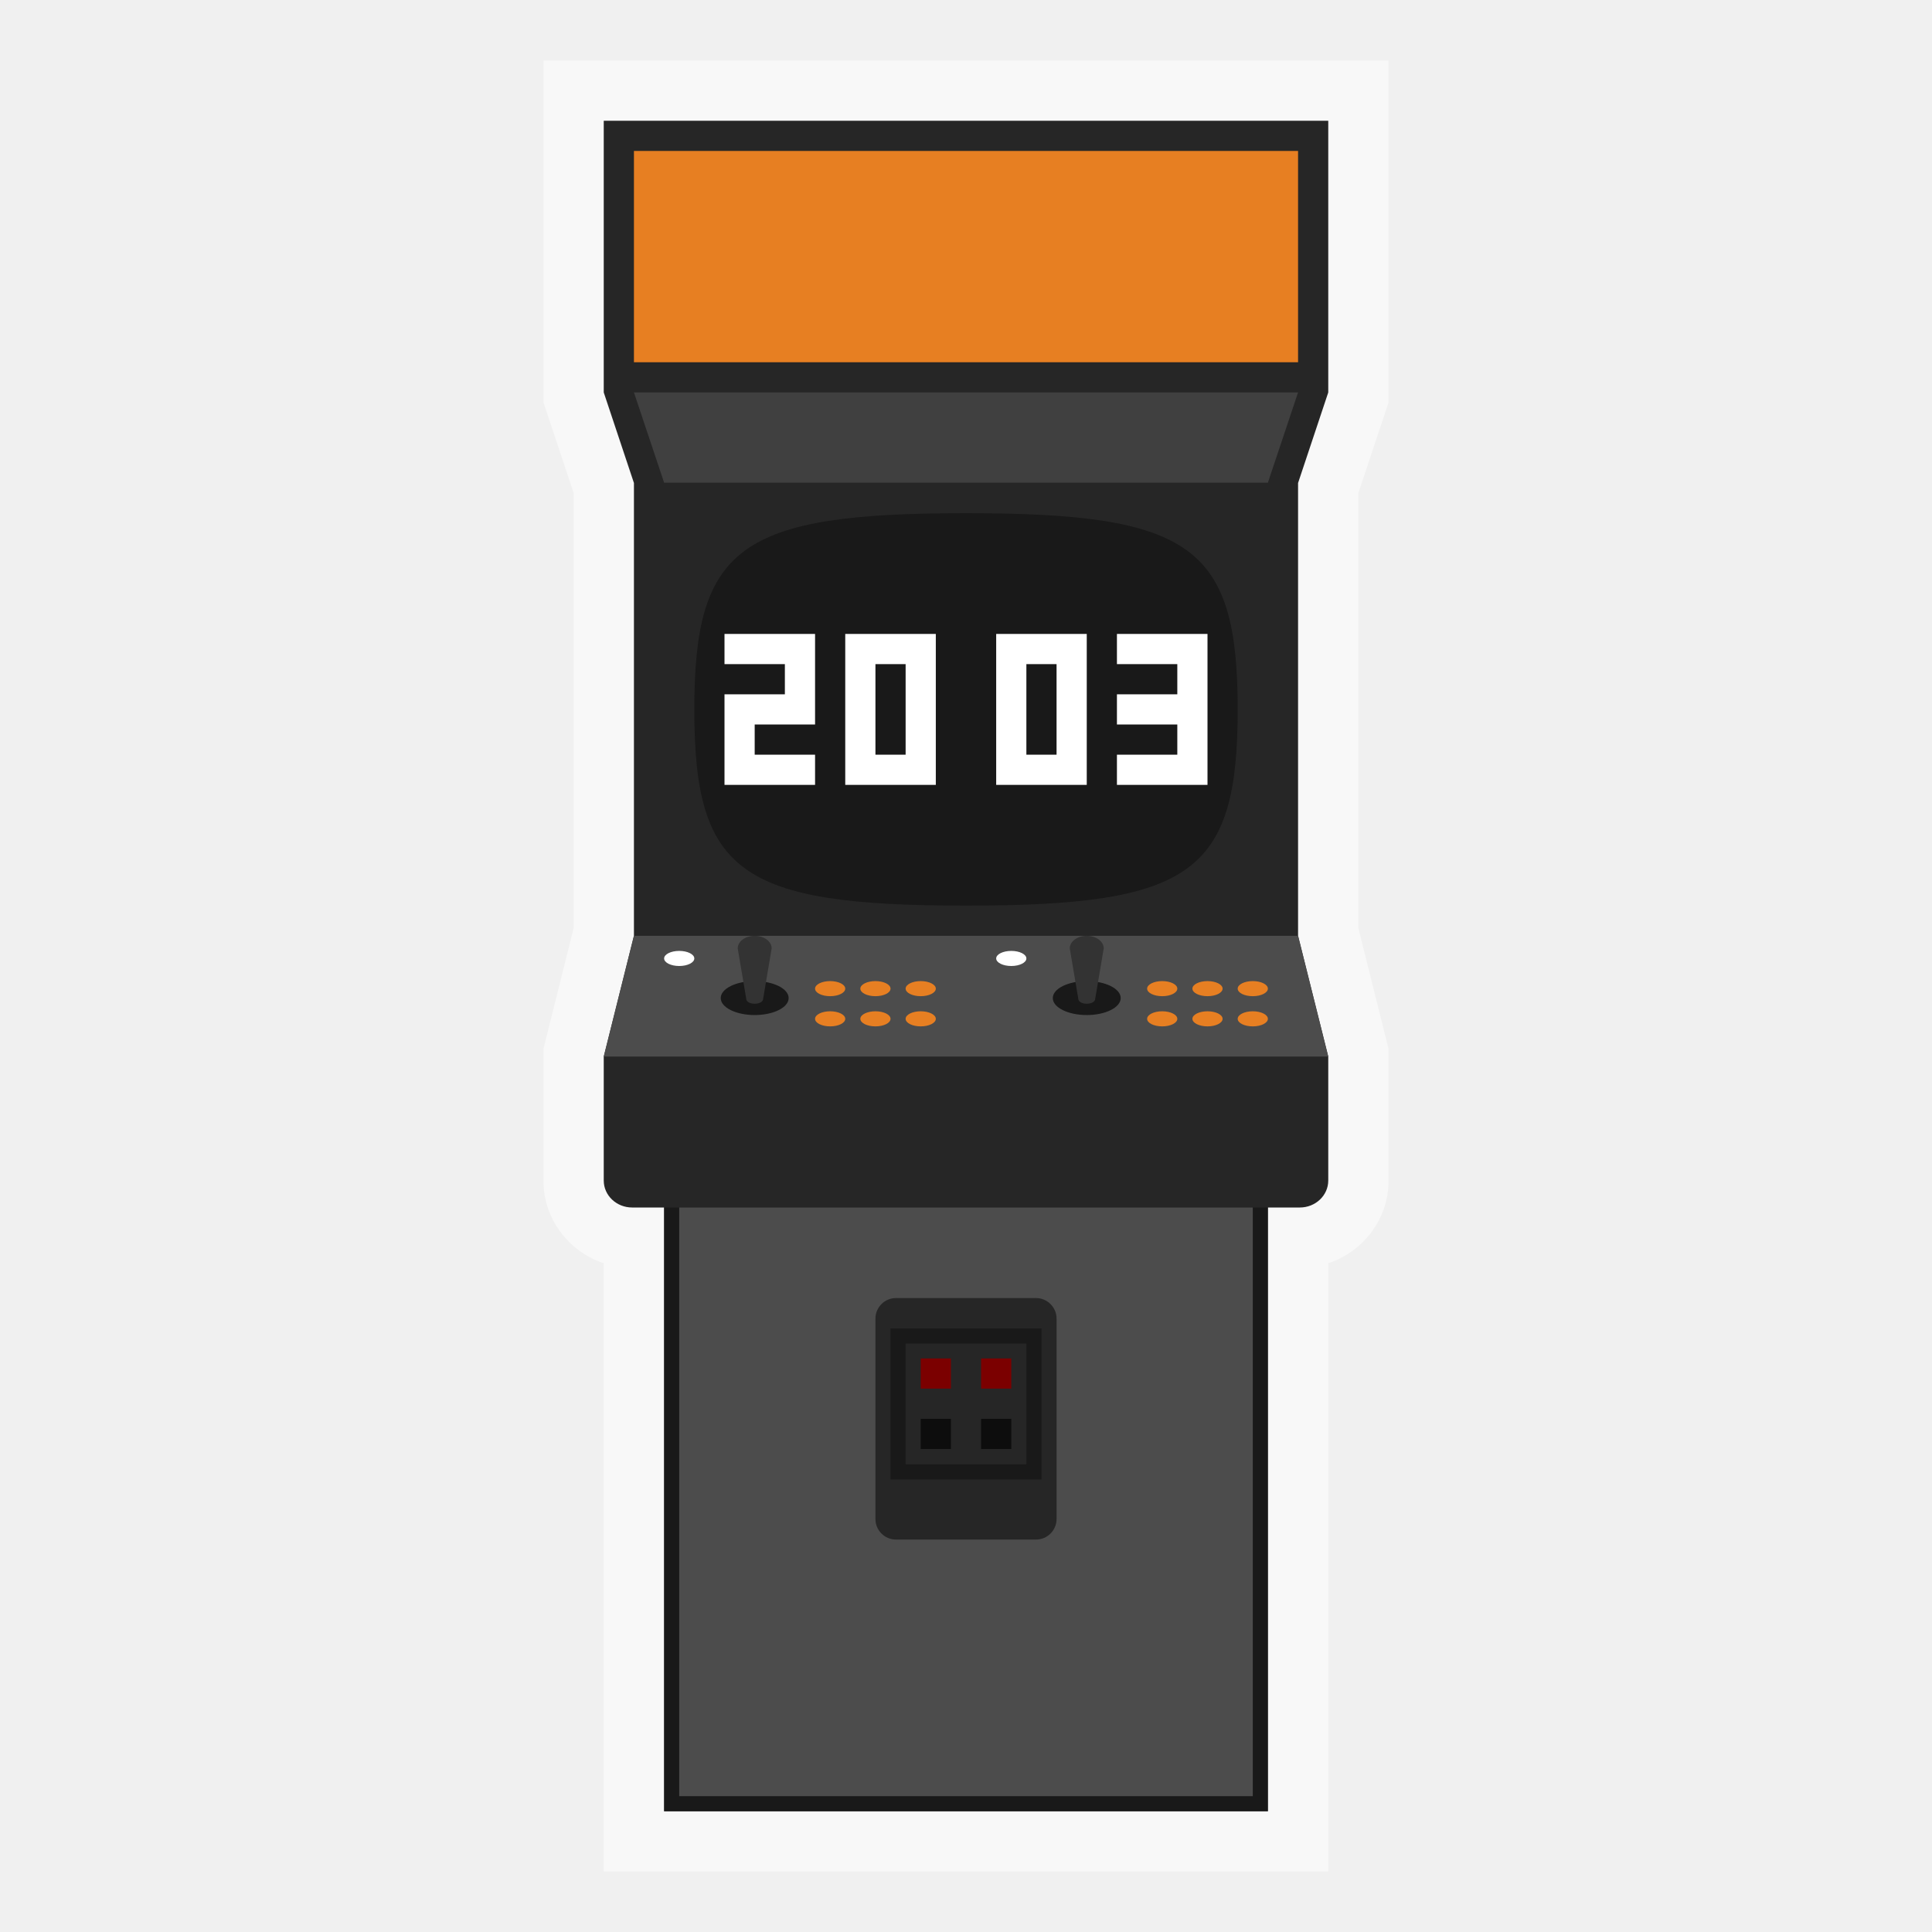
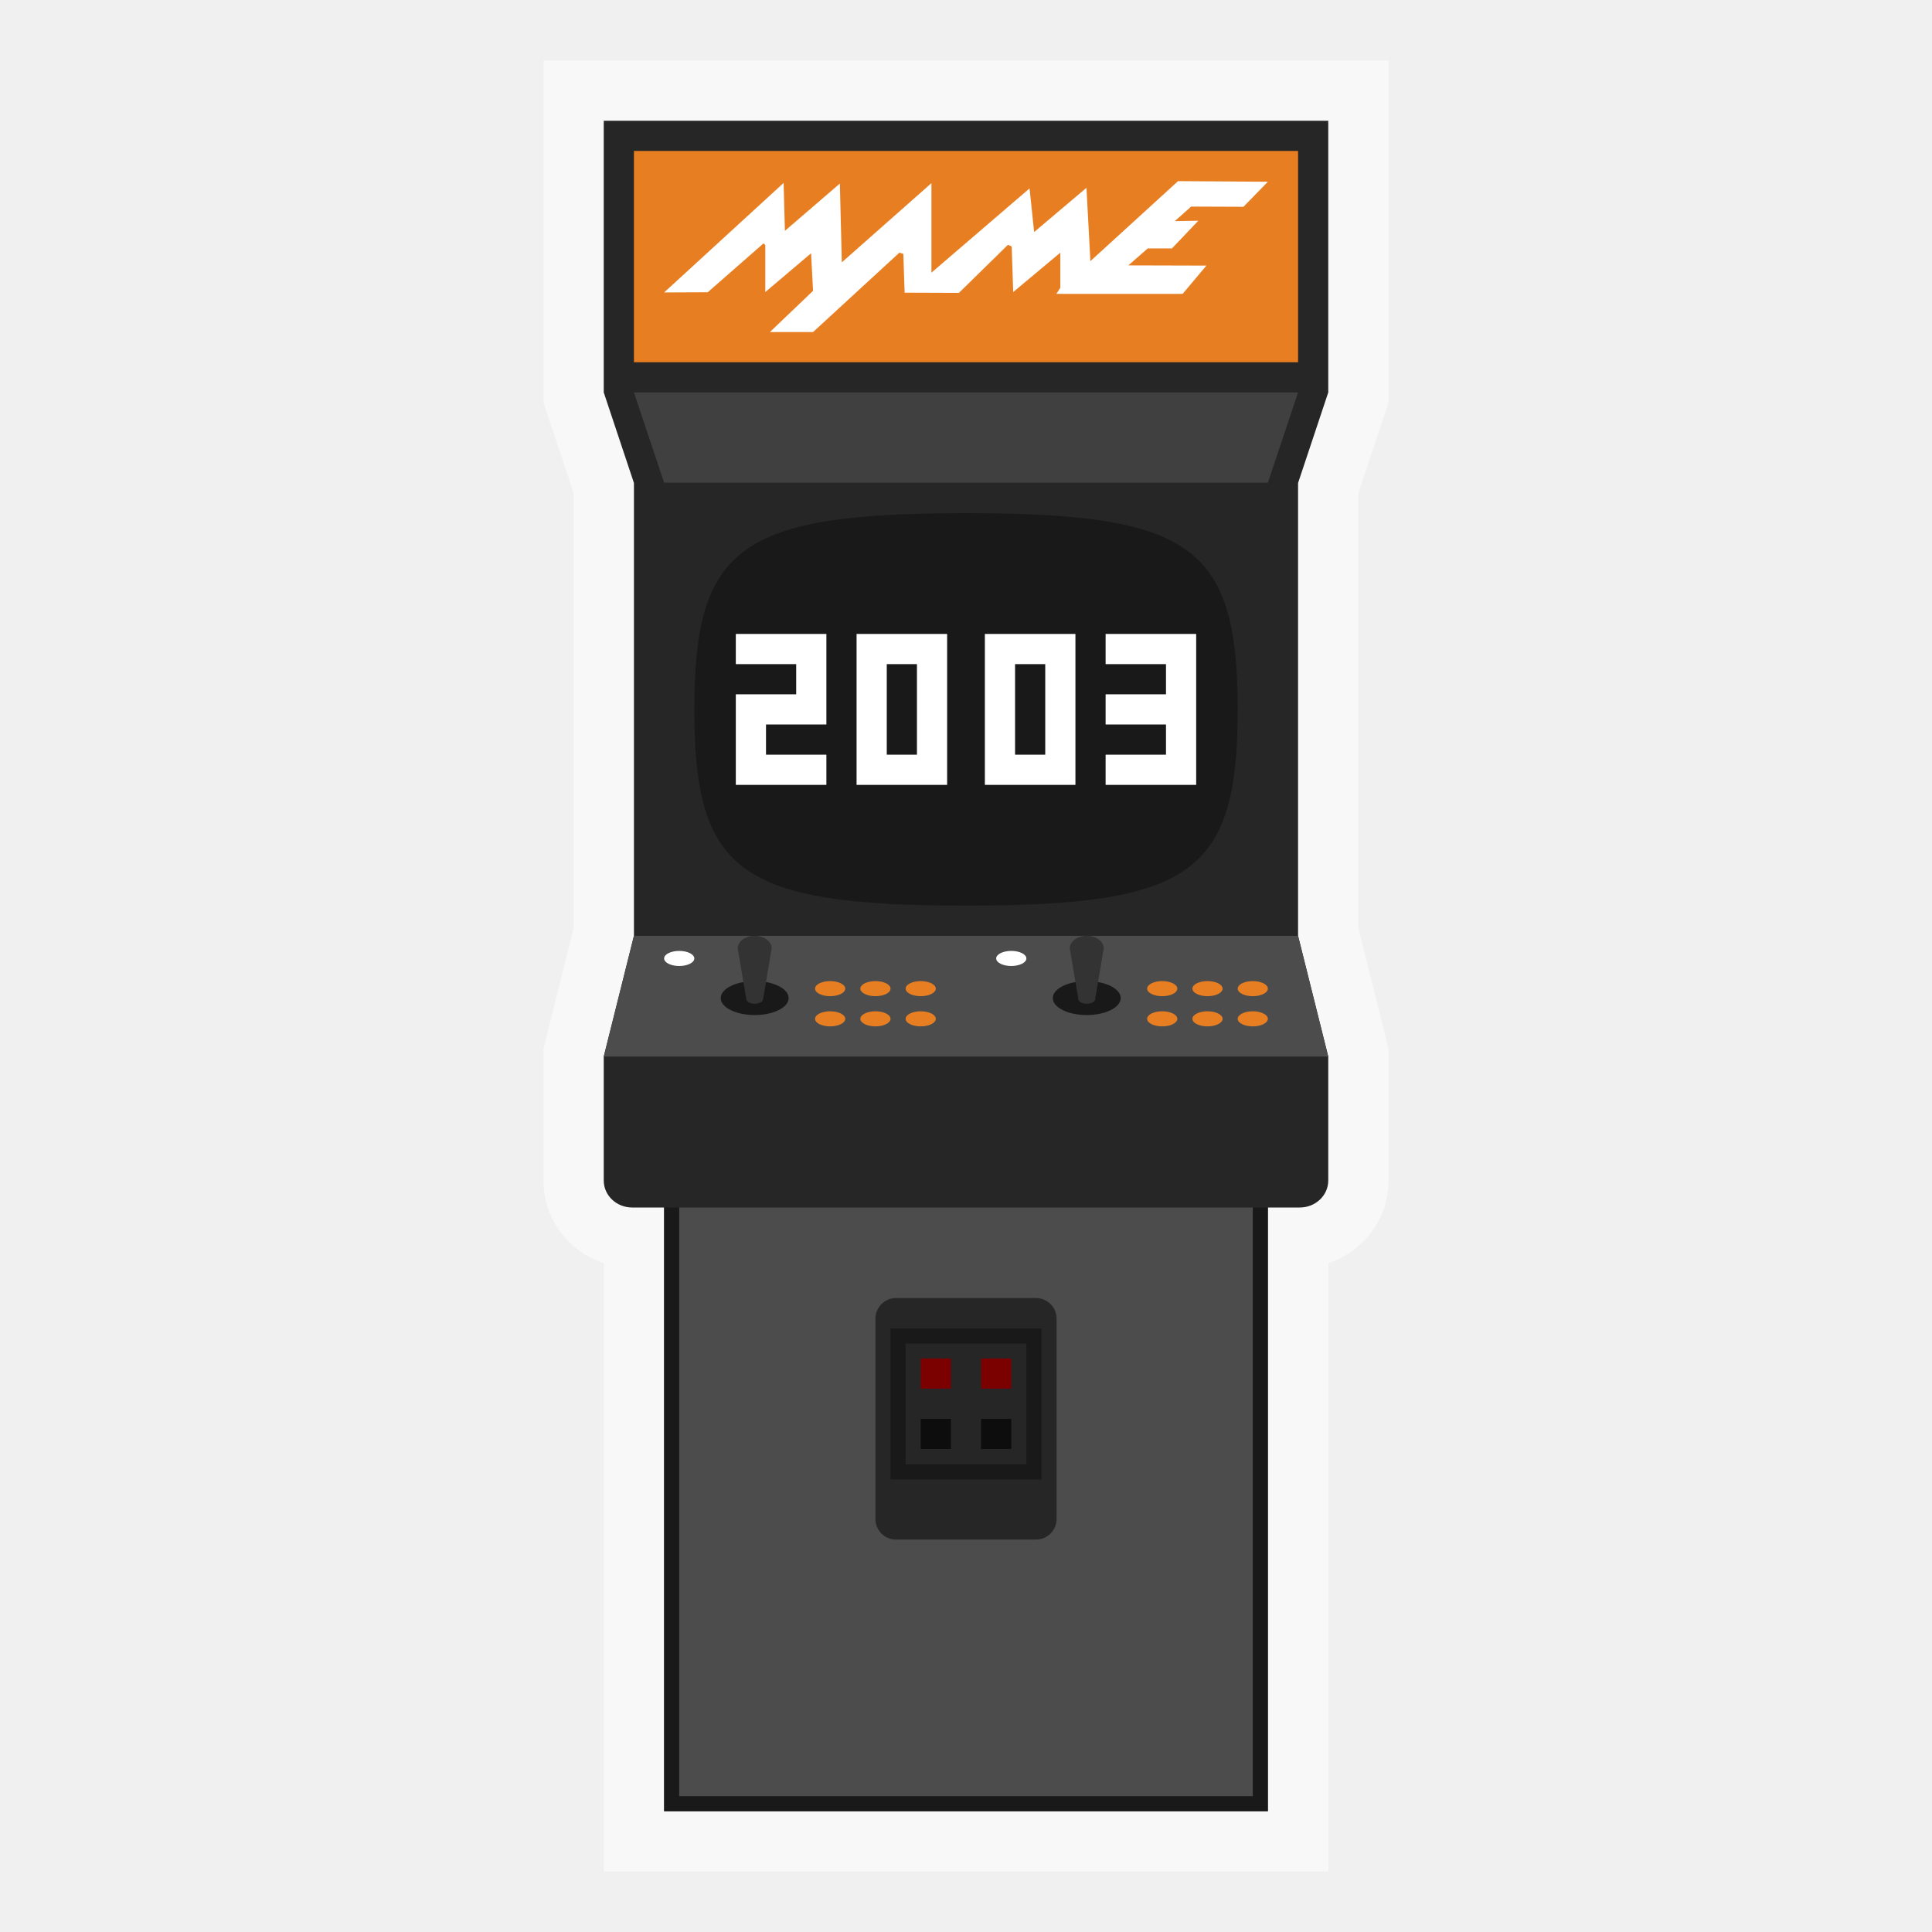
<svg xmlns="http://www.w3.org/2000/svg" viewBox="0 0 341.333 341.333" height="341.333" width="341.333" xml:space="preserve" id="svg2" version="1.1">
  <defs id="defs6">
    <clipPath id="clipPath18" clipPathUnits="userSpaceOnUse">
      <path id="path16" d="M 0,256 H 256 V 0 H 0 Z" />
    </clipPath>
    <clipPath id="clipPath26" clipPathUnits="userSpaceOnUse">
      <path id="path24" d="M 72,248 H 184 V 8 H 72 Z" />
    </clipPath>
    <clipPath id="clipPath46" clipPathUnits="userSpaceOnUse">
      <path id="path44" d="M 0,256 H 256 V 0 H 0 Z" />
    </clipPath>
  </defs>
-   <g transform="matrix(1.333333,0,0,-1.333333,0,341.3333)" id="g10">
-     <g id="g12">
-       <g clip-path="url(#clipPath18)" id="g14">
-         <g id="g20">
-           <g id="g22" />
-           <g id="g34">
-             <g style="opacity:0.5" id="g32" clip-path="url(#clipPath26)">
-               <g id="g30" transform="translate(176,248)">
-                 <path id="path28" style="fill:#ffffff;fill-opacity:1;fill-rule:nonzero;stroke:none" d="m 0,0 h -96 -8 v -8 -36 -1.298 l 0.411,-1.232 3.589,-10.768 v -57.717 l -3.761,-15.045 -0.239,-0.955 V -132 -148.43 c 0,-5.085 3.354,-9.415 8,-10.963 V -232 v -8 h 8 80 8 v 8 72.607 c 4.646,1.548 8,5.878 8,10.963 v 16.43 0.985 L 7.761,-130.06 4,-115.015 v 57.717 L 7.589,-46.53 8,-45.298 V -44 -8 0 Z" />
-               </g>
-             </g>
+   <g clip-path="url(#clipPath18)" id="g14" transform="matrix(1.333333,0,0,-1.333333,0,341.3333)">
+     <g id="g20">
+       <g id="g22" />
+       <g id="g34">
+         <g style="opacity:0.5" id="g32" clip-path="url(#clipPath26)">
+           <g id="g30" transform="translate(176,248)">
+             <path id="path28" style="fill:#ffffff;fill-opacity:1;fill-rule:nonzero;stroke:none" d="m 0,0 h -96 -8 v -8 -36 -1.298 l 0.411,-1.232 3.589,-10.768 v -57.717 l -3.761,-15.045 -0.239,-0.955 V -132 -148.43 c 0,-5.085 3.354,-9.415 8,-10.963 V -232 v -8 h 8 80 8 v 8 72.607 c 4.646,1.548 8,5.878 8,10.963 v 16.43 0.985 L 7.761,-130.06 4,-115.015 v 57.717 L 7.589,-46.53 8,-45.298 V -44 -8 0 Z" />
          </g>
        </g>
      </g>
    </g>
-     <path id="path36" style="fill:#4c4c4c;fill-opacity:1;fill-rule:nonzero;stroke:none" d="M 168,16 H 88 v 84 h 80 z" />
-     <path id="path38" style="fill:#191919;fill-opacity:1;fill-rule:nonzero;stroke:none" d="M 168,100 H 88 V 16 h 80 z M 166,18 H 90 v 80 h 76 z" />
-     <g id="g40">
-       <g clip-path="url(#clipPath46)" id="g42">
-         <g transform="translate(176,204)" id="g48">
-           <path id="path50" style="fill:#262626;fill-opacity:1;fill-rule:nonzero;stroke:none" d="M 0,0 V 36 H -96 V 0 l 4,-12 v -60 l -4,-16 v -16.43 c 0,-1.972 1.686,-3.57 3.765,-3.57 h 88.47 c 2.079,0 3.765,1.598 3.765,3.57 V -88 l -4,16 v 60 z" />
-         </g>
-         <g transform="translate(84,204)" id="g52">
-           <path id="path54" style="fill:#404040;fill-opacity:1;fill-rule:nonzero;stroke:none" d="M 0,0 4,-11.958 H 84 L 88,0 Z" />
-         </g>
-         <path id="path56" style="fill:#e77f22;fill-opacity:1;fill-rule:nonzero;stroke:none" d="M 172,208 H 84 v 28 h 88 z" />
-         <g transform="translate(137.2812,52)" id="g58">
-           <path id="path60" style="fill:#262626;fill-opacity:1;fill-rule:nonzero;stroke:none" d="m 0,0 h -18.562 c -1.496,0 -2.719,1.223 -2.719,2.719 v 26.562 c 0,1.496 1.223,2.719 2.719,2.719 H 0 c 1.495,0 2.719,-1.223 2.719,-2.719 V 2.719 C 2.719,1.223 1.495,0 0,0" />
-         </g>
-         <g transform="translate(128,188)" id="g62">
-           <path id="path64" style="fill:#191919;fill-opacity:1;fill-rule:nonzero;stroke:none" d="m 0,0 c -29.887,0 -36,-4.384 -36,-26 0,-21.616 6.019,-26 36,-26 29.985,0 36,4.376 36,26 C 36,-4.374 29.887,0 0,0" />
-         </g>
-         <path id="path66" style="fill:#191919;fill-opacity:1;fill-rule:nonzero;stroke:none" d="m 138,79.969 h -20 v -20.01 h 20 z m -2,-18.01 h -16 v 16.01 h 16 z" />
-         <g transform="translate(80,116)" id="g68">
-           <path id="path70" style="fill:#4c4c4c;fill-opacity:1;fill-rule:nonzero;stroke:none" d="M 0,0 4,16 H 92 L 96,0 Z" />
-         </g>
-         <path id="path72" style="fill:#7b0000;fill-opacity:1;fill-rule:nonzero;stroke:none" d="m 126,72 h -4 v 4 h 4 z" />
-         <path id="path74" style="fill:#7b0000;fill-opacity:1;fill-rule:nonzero;stroke:none" d="m 134,72 h -4 v 4 h 4 z" />
-         <path id="path76" style="fill:#0d0d0d;fill-opacity:1;fill-rule:nonzero;stroke:none" d="m 126,64 h -4 v 4 h 4 z" />
-         <path id="path78" style="fill:#0d0d0d;fill-opacity:1;fill-rule:nonzero;stroke:none" d="m 134,64 h -4 v 4 h 4 z" />
-         <g transform="translate(118,125)" id="g80">
-           <path id="path82" style="fill:#e77f22;fill-opacity:1;fill-rule:nonzero;stroke:none" d="m 0,0 c 0,-0.552 -0.895,-1 -2,-1 -1.105,0 -2,0.448 -2,1 0,0.552 0.895,1 2,1 1.105,0 2,-0.448 2,-1" />
-         </g>
-         <g transform="translate(124,125)" id="g84">
-           <path id="path86" style="fill:#e77f22;fill-opacity:1;fill-rule:nonzero;stroke:none" d="m 0,0 c 0,-0.552 -0.895,-1 -2,-1 -1.105,0 -2,0.448 -2,1 0,0.552 0.895,1 2,1 1.105,0 2,-0.448 2,-1" />
-         </g>
-         <g transform="translate(92,129)" id="g88">
-           <path id="path90" style="fill:#ffffff;fill-opacity:1;fill-rule:nonzero;stroke:none" d="m 0,0 c 0,-0.552 -0.895,-1 -2,-1 -1.105,0 -2,0.448 -2,1 0,0.552 0.895,1 2,1 1.105,0 2,-0.448 2,-1" />
-         </g>
-         <g transform="translate(112,125)" id="g92">
-           <path id="path94" style="fill:#e77f22;fill-opacity:1;fill-rule:nonzero;stroke:none" d="m 0,0 c 0,-0.552 -0.895,-1 -2,-1 -1.105,0 -2,0.448 -2,1 0,0.552 0.895,1 2,1 1.105,0 2,-0.448 2,-1" />
-         </g>
-         <g transform="translate(118,121)" id="g96">
-           <path id="path98" style="fill:#e77f22;fill-opacity:1;fill-rule:nonzero;stroke:none" d="m 0,0 c 0,-0.552 -0.895,-1 -2,-1 -1.105,0 -2,0.448 -2,1 0,0.552 0.895,1 2,1 1.105,0 2,-0.448 2,-1" />
-         </g>
-         <g transform="translate(124,121)" id="g100">
-           <path id="path102" style="fill:#e77f22;fill-opacity:1;fill-rule:nonzero;stroke:none" d="m 0,0 c 0,-0.552 -0.895,-1 -2,-1 -1.105,0 -2,0.448 -2,1 0,0.552 0.895,1 2,1 1.105,0 2,-0.448 2,-1" />
-         </g>
-         <g transform="translate(112,121)" id="g104">
-           <path id="path106" style="fill:#e77f22;fill-opacity:1;fill-rule:nonzero;stroke:none" d="m 0,0 c 0,-0.552 -0.895,-1 -2,-1 -1.105,0 -2,0.448 -2,1 0,0.552 0.895,1 2,1 1.105,0 2,-0.448 2,-1" />
-         </g>
-         <g transform="translate(104.5,123.75)" id="g108">
-           <path id="path110" style="fill:#191919;fill-opacity:1;fill-rule:nonzero;stroke:none" d="M 0,0 C 0,-1.243 -2.015,-2.25 -4.5,-2.25 -6.985,-2.25 -9,-1.243 -9,0 -9,1.243 -6.985,2.25 -4.5,2.25 -2.015,2.25 0,1.243 0,0" />
-         </g>
-         <g transform="translate(98.875,123.6859)" id="g112">
-           <path id="path114" style="fill:#333333;fill-opacity:1;fill-rule:nonzero;stroke:none" d="m 0,0 -1.125,6.651 c 0,0.915 1.012,1.663 2.25,1.663 1.238,0 2.25,-0.748 2.25,-1.663 L 2.25,0 C 2.25,-0.915 0,-0.915 0,0" />
-         </g>
-         <g transform="translate(162,125)" id="g116">
-           <path id="path118" style="fill:#e77f22;fill-opacity:1;fill-rule:nonzero;stroke:none" d="m 0,0 c 0,-0.552 -0.895,-1 -2,-1 -1.105,0 -2,0.448 -2,1 0,0.552 0.895,1 2,1 1.105,0 2,-0.448 2,-1" />
-         </g>
-         <g transform="translate(168,125)" id="g120">
-           <path id="path122" style="fill:#e77f22;fill-opacity:1;fill-rule:nonzero;stroke:none" d="m 0,0 c 0,-0.552 -0.895,-1 -2,-1 -1.105,0 -2,0.448 -2,1 0,0.552 0.895,1 2,1 1.105,0 2,-0.448 2,-1" />
-         </g>
-         <g transform="translate(136,129)" id="g124">
-           <path id="path126" style="fill:#ffffff;fill-opacity:1;fill-rule:nonzero;stroke:none" d="m 0,0 c 0,-0.552 -0.895,-1 -2,-1 -1.105,0 -2,0.448 -2,1 0,0.552 0.895,1 2,1 1.105,0 2,-0.448 2,-1" />
-         </g>
-         <g transform="translate(156,125)" id="g128">
-           <path id="path130" style="fill:#e77f22;fill-opacity:1;fill-rule:nonzero;stroke:none" d="m 0,0 c 0,-0.552 -0.895,-1 -2,-1 -1.105,0 -2,0.448 -2,1 0,0.552 0.895,1 2,1 1.105,0 2,-0.448 2,-1" />
-         </g>
-         <g transform="translate(162,121)" id="g132">
-           <path id="path134" style="fill:#e77f22;fill-opacity:1;fill-rule:nonzero;stroke:none" d="m 0,0 c 0,-0.552 -0.895,-1 -2,-1 -1.105,0 -2,0.448 -2,1 0,0.552 0.895,1 2,1 1.105,0 2,-0.448 2,-1" />
-         </g>
-         <g transform="translate(168,121)" id="g136">
-           <path id="path138" style="fill:#e77f22;fill-opacity:1;fill-rule:nonzero;stroke:none" d="m 0,0 c 0,-0.552 -0.895,-1 -2,-1 -1.105,0 -2,0.448 -2,1 0,0.552 0.895,1 2,1 1.105,0 2,-0.448 2,-1" />
-         </g>
-         <g transform="translate(156,121)" id="g140">
-           <path id="path142" style="fill:#e77f22;fill-opacity:1;fill-rule:nonzero;stroke:none" d="m 0,0 c 0,-0.552 -0.895,-1 -2,-1 -1.105,0 -2,0.448 -2,1 0,0.552 0.895,1 2,1 1.105,0 2,-0.448 2,-1" />
-         </g>
-         <g transform="translate(148.5,123.75)" id="g144">
-           <path id="path146" style="fill:#191919;fill-opacity:1;fill-rule:nonzero;stroke:none" d="M 0,0 C 0,-1.243 -2.015,-2.25 -4.5,-2.25 -6.985,-2.25 -9,-1.243 -9,0 -9,1.243 -6.985,2.25 -4.5,2.25 -2.015,2.25 0,1.243 0,0" />
-         </g>
-         <g transform="translate(142.875,123.6859)" id="g148">
-           <path id="path150" style="fill:#333333;fill-opacity:1;fill-rule:nonzero;stroke:none" d="m 0,0 -1.125,6.651 c 0,0.915 1.012,1.663 2.25,1.663 1.238,0 2.25,-0.748 2.25,-1.663 L 2.25,0 C 2.25,-0.915 0,-0.915 0,0" />
-         </g>
-         <g transform="translate(96,168)" id="g152">
-           <path id="path154" style="fill:#ffffff;fill-opacity:1;fill-rule:nonzero;stroke:none" d="M 0,0 H 8 V -4 H 0 v -4 -8 h 4 8 v 4 H 4 v 4 h 4 4 V 0 4 H 0 Z" />
-         </g>
-         <path id="path156" style="fill:#ffffff;fill-opacity:1;fill-rule:nonzero;stroke:none" d="m 120,156 h -4 v 12 h 4 z m -4,16 h -4 v -20 h 4 4 4 v 20 h -4 z" />
-         <path id="path158" style="fill:#ffffff;fill-opacity:1;fill-rule:nonzero;stroke:none" d="m 140,156 h -4 v 12 h 4 z m -4,16 h -4 v -20 h 4 4 4 v 20 h -4 z" />
-         <g transform="translate(148,172)" id="g160">
-           <path id="path162" style="fill:#ffffff;fill-opacity:1;fill-rule:nonzero;stroke:none" d="M 0,0 V -4 H 8 V -8 H 0 v -4 h 8 v -4 H 0 v -4 h 12 v 4 4 4 4 4 z" />
-         </g>
-       </g>
-     </g>
  </g>
+   <path d="M 224,320 H 117.333 V 208 h 106.667 z" style="fill:#4c4c4c;fill-opacity:1;fill-rule:nonzero;stroke:none;stroke-width:1.333" id="path36" />
+   <path d="M 224,208 H 117.333 v 112 h 106.667 z m -2.667,109.333 H 120 V 210.667 h 101.333 z" style="fill:#191919;fill-opacity:1;fill-rule:nonzero;stroke:none;stroke-width:1.333" id="path38" />
+   <g id="g48" transform="matrix(1.333333,0,0,-1.333333,234.6667,69.33334)">
+     <path d="M 0,0 V 36 H -96 V 0 l 4,-12 v -60 l -4,-16 v -16.43 c 0,-1.972 1.686,-3.57 3.765,-3.57 h 88.47 c 2.079,0 3.765,1.598 3.765,3.57 V -88 l -4,16 v 60 z" style="fill:#262626;fill-opacity:1;fill-rule:nonzero;stroke:none" id="path50" />
+   </g>
+   <g id="g52" transform="matrix(1.333333,0,0,-1.333333,112,69.33334)">
+     <path d="M 0,0 4,-11.958 H 84 L 88,0 Z" style="fill:#404040;fill-opacity:1;fill-rule:nonzero;stroke:none" id="path54" />
+   </g>
+   <path d="M 229.333,64 H 112 V 26.667 h 117.333 z" style="fill:#e77f22;fill-opacity:1;fill-rule:nonzero;stroke:none;stroke-width:1.333" id="path56" />
+   <g id="g58" transform="matrix(1.333333,0,0,-1.333333,183.0416,272)">
+     <path d="m 0,0 h -18.562 c -1.496,0 -2.719,1.223 -2.719,2.719 v 26.562 c 0,1.496 1.223,2.719 2.719,2.719 H 0 c 1.495,0 2.719,-1.223 2.719,-2.719 V 2.719 C 2.719,1.223 1.495,0 0,0" style="fill:#262626;fill-opacity:1;fill-rule:nonzero;stroke:none" id="path60" />
+   </g>
+   <g id="g62" transform="matrix(1.333333,0,0,-1.333333,170.6667,90.66667)">
+     <path d="m 0,0 c -29.887,0 -36,-4.384 -36,-26 0,-21.616 6.019,-26 36,-26 29.985,0 36,4.376 36,26 C 36,-4.374 29.887,0 0,0" style="fill:#191919;fill-opacity:1;fill-rule:nonzero;stroke:none" id="path64" />
+   </g>
+   <path d="m 184,234.708 h -26.667 v 26.68 H 184 Z m -2.667,24.013 H 160 v -21.347 h 21.333 z" style="fill:#191919;fill-opacity:1;fill-rule:nonzero;stroke:none;stroke-width:1.333" id="path66" />
+   <g id="g68" transform="matrix(1.333333,0,0,-1.333333,106.6667,186.6667)">
+     <path d="M 0,0 4,16 H 92 L 96,0 Z" style="fill:#4c4c4c;fill-opacity:1;fill-rule:nonzero;stroke:none" id="path70" />
+   </g>
+   <path d="m 168,245.333 h -5.333 V 240 H 168 Z" style="fill:#7b0000;fill-opacity:1;fill-rule:nonzero;stroke:none;stroke-width:1.333" id="path72" />
+   <path d="m 178.667,245.333 h -5.333 V 240 h 5.333 z" style="fill:#7b0000;fill-opacity:1;fill-rule:nonzero;stroke:none;stroke-width:1.333" id="path74" />
+   <path d="m 168,256 h -5.333 v -5.333 H 168 Z" style="fill:#0d0d0d;fill-opacity:1;fill-rule:nonzero;stroke:none;stroke-width:1.333" id="path76" />
+   <path d="m 178.667,256 h -5.333 v -5.333 h 5.333 z" style="fill:#0d0d0d;fill-opacity:1;fill-rule:nonzero;stroke:none;stroke-width:1.333" id="path78" />
+   <g id="g80" transform="matrix(1.333333,0,0,-1.333333,157.3333,174.6667)">
+     <path d="m 0,0 c 0,-0.552 -0.895,-1 -2,-1 -1.105,0 -2,0.448 -2,1 0,0.552 0.895,1 2,1 1.105,0 2,-0.448 2,-1" style="fill:#e77f22;fill-opacity:1;fill-rule:nonzero;stroke:none" id="path82" />
+   </g>
+   <g id="g84" transform="matrix(1.333333,0,0,-1.333333,165.3333,174.6667)">
+     <path d="m 0,0 c 0,-0.552 -0.895,-1 -2,-1 -1.105,0 -2,0.448 -2,1 0,0.552 0.895,1 2,1 1.105,0 2,-0.448 2,-1" style="fill:#e77f22;fill-opacity:1;fill-rule:nonzero;stroke:none" id="path86" />
+   </g>
+   <g id="g88" transform="matrix(1.333333,0,0,-1.333333,122.6667,169.3333)">
+     <path d="m 0,0 c 0,-0.552 -0.895,-1 -2,-1 -1.105,0 -2,0.448 -2,1 0,0.552 0.895,1 2,1 1.105,0 2,-0.448 2,-1" style="fill:#ffffff;fill-opacity:1;fill-rule:nonzero;stroke:none" id="path90" />
+   </g>
+   <g id="g92" transform="matrix(1.333333,0,0,-1.333333,149.3333,174.6667)">
+     <path d="m 0,0 c 0,-0.552 -0.895,-1 -2,-1 -1.105,0 -2,0.448 -2,1 0,0.552 0.895,1 2,1 1.105,0 2,-0.448 2,-1" style="fill:#e77f22;fill-opacity:1;fill-rule:nonzero;stroke:none" id="path94" />
+   </g>
+   <g id="g96" transform="matrix(1.333333,0,0,-1.333333,157.3333,180)">
+     <path d="m 0,0 c 0,-0.552 -0.895,-1 -2,-1 -1.105,0 -2,0.448 -2,1 0,0.552 0.895,1 2,1 1.105,0 2,-0.448 2,-1" style="fill:#e77f22;fill-opacity:1;fill-rule:nonzero;stroke:none" id="path98" />
+   </g>
+   <g id="g100" transform="matrix(1.333333,0,0,-1.333333,165.3333,180)">
+     <path d="m 0,0 c 0,-0.552 -0.895,-1 -2,-1 -1.105,0 -2,0.448 -2,1 0,0.552 0.895,1 2,1 1.105,0 2,-0.448 2,-1" style="fill:#e77f22;fill-opacity:1;fill-rule:nonzero;stroke:none" id="path102" />
+   </g>
+   <g id="g104" transform="matrix(1.333333,0,0,-1.333333,149.3333,180)">
+     <path d="m 0,0 c 0,-0.552 -0.895,-1 -2,-1 -1.105,0 -2,0.448 -2,1 0,0.552 0.895,1 2,1 1.105,0 2,-0.448 2,-1" style="fill:#e77f22;fill-opacity:1;fill-rule:nonzero;stroke:none" id="path106" />
+   </g>
+   <g id="g108" transform="matrix(1.333333,0,0,-1.333333,139.3333,176.3333)">
+     <path d="M 0,0 C 0,-1.243 -2.015,-2.25 -4.5,-2.25 -6.985,-2.25 -9,-1.243 -9,0 -9,1.243 -6.985,2.25 -4.5,2.25 -2.015,2.25 0,1.243 0,0" style="fill:#191919;fill-opacity:1;fill-rule:nonzero;stroke:none" id="path110" />
+   </g>
+   <g id="g112" transform="matrix(1.333333,0,0,-1.333333,131.8333,176.4188)">
+     <path d="m 0,0 -1.125,6.651 c 0,0.915 1.012,1.663 2.25,1.663 1.238,0 2.25,-0.748 2.25,-1.663 L 2.25,0 C 2.25,-0.915 0,-0.915 0,0" style="fill:#333333;fill-opacity:1;fill-rule:nonzero;stroke:none" id="path114" />
+   </g>
+   <g id="g116" transform="matrix(1.333333,0,0,-1.333333,216,174.6667)">
+     <path d="m 0,0 c 0,-0.552 -0.895,-1 -2,-1 -1.105,0 -2,0.448 -2,1 0,0.552 0.895,1 2,1 1.105,0 2,-0.448 2,-1" style="fill:#e77f22;fill-opacity:1;fill-rule:nonzero;stroke:none" id="path118" />
+   </g>
+   <g id="g120" transform="matrix(1.333333,0,0,-1.333333,224,174.6667)">
+     <path d="m 0,0 c 0,-0.552 -0.895,-1 -2,-1 -1.105,0 -2,0.448 -2,1 0,0.552 0.895,1 2,1 1.105,0 2,-0.448 2,-1" style="fill:#e77f22;fill-opacity:1;fill-rule:nonzero;stroke:none" id="path122" />
+   </g>
+   <g id="g124" transform="matrix(1.333333,0,0,-1.333333,181.3333,169.3333)">
+     <path d="m 0,0 c 0,-0.552 -0.895,-1 -2,-1 -1.105,0 -2,0.448 -2,1 0,0.552 0.895,1 2,1 1.105,0 2,-0.448 2,-1" style="fill:#ffffff;fill-opacity:1;fill-rule:nonzero;stroke:none" id="path126" />
+   </g>
+   <g id="g128" transform="matrix(1.333333,0,0,-1.333333,208,174.6667)">
+     <path d="m 0,0 c 0,-0.552 -0.895,-1 -2,-1 -1.105,0 -2,0.448 -2,1 0,0.552 0.895,1 2,1 1.105,0 2,-0.448 2,-1" style="fill:#e77f22;fill-opacity:1;fill-rule:nonzero;stroke:none" id="path130" />
+   </g>
+   <g id="g132" transform="matrix(1.333333,0,0,-1.333333,216,180)">
+     <path d="m 0,0 c 0,-0.552 -0.895,-1 -2,-1 -1.105,0 -2,0.448 -2,1 0,0.552 0.895,1 2,1 1.105,0 2,-0.448 2,-1" style="fill:#e77f22;fill-opacity:1;fill-rule:nonzero;stroke:none" id="path134" />
+   </g>
+   <g id="g136" transform="matrix(1.333333,0,0,-1.333333,224,180)">
+     <path d="m 0,0 c 0,-0.552 -0.895,-1 -2,-1 -1.105,0 -2,0.448 -2,1 0,0.552 0.895,1 2,1 1.105,0 2,-0.448 2,-1" style="fill:#e77f22;fill-opacity:1;fill-rule:nonzero;stroke:none" id="path138" />
+   </g>
+   <g id="g140" transform="matrix(1.333333,0,0,-1.333333,208,180)">
+     <path d="m 0,0 c 0,-0.552 -0.895,-1 -2,-1 -1.105,0 -2,0.448 -2,1 0,0.552 0.895,1 2,1 1.105,0 2,-0.448 2,-1" style="fill:#e77f22;fill-opacity:1;fill-rule:nonzero;stroke:none" id="path142" />
+   </g>
+   <g id="g144" transform="matrix(1.333333,0,0,-1.333333,198,176.3333)">
+     <path d="M 0,0 C 0,-1.243 -2.015,-2.25 -4.5,-2.25 -6.985,-2.25 -9,-1.243 -9,0 -9,1.243 -6.985,2.25 -4.5,2.25 -2.015,2.25 0,1.243 0,0" style="fill:#191919;fill-opacity:1;fill-rule:nonzero;stroke:none" id="path146" />
+   </g>
+   <g id="g148" transform="matrix(1.333333,0,0,-1.333333,190.5,176.4188)">
+     <path d="m 0,0 -1.125,6.651 c 0,0.915 1.012,1.663 2.25,1.663 1.238,0 2.25,-0.748 2.25,-1.663 L 2.25,0 C 2.25,-0.915 0,-0.915 0,0" style="fill:#333333;fill-opacity:1;fill-rule:nonzero;stroke:none" id="path150" />
+   </g>
+   <g id="g152" transform="matrix(1.333333,0,0,-1.333333,130,117.3333)">
+     <path d="M 0,0 H 8 V -4 H 0 v -4 -8 h 4 8 v 4 H 4 v 4 h 4 4 V 0 4 H 0 Z" style="fill:#ffffff;fill-opacity:1;fill-rule:nonzero;stroke:none" id="path154" />
+   </g>
+   <path d="m 162,133.333 h -5.333 v -16 H 162 Z M 156.667,112 h -5.333 v 26.667 H 156.667 162 167.333 V 112 H 162 Z" style="fill:#ffffff;fill-opacity:1;fill-rule:nonzero;stroke:none;stroke-width:1.333" id="path156" />
+   <path d="m 184.667,133.333 h -5.333 v -16 h 5.333 z M 179.333,112 H 174 v 26.667 h 5.333 5.333 H 190 V 112 h -5.333 z" style="fill:#ffffff;fill-opacity:1;fill-rule:nonzero;stroke:none;stroke-width:1.333" id="path158" />
+   <g id="g160" transform="matrix(1.333333,0,0,-1.333333,195.3333,112)">
+     <path d="M 0,0 V -4 H 8 V -8 H 0 v -4 h 8 v -4 H 0 v -4 h 12 v 4 4 4 4 4 z" style="fill:#ffffff;fill-opacity:1;fill-rule:nonzero;stroke:none" id="path162" />
+   </g>
+   <path id="path74-5" style="fill:#ffffff;fill-opacity:1;fill-rule:nonzero;stroke:none;stroke-width:1.333" d="m 117.333,51.669 21.109,-19.348 0.232,8.46 9.707,-8.353 0.347,13.923 15.833,-13.995 V 48.171 l 17.335,-14.885 0.809,7.711 9.244,-7.819 0.693,12.959 15.487,-14.136 15.871,0.107 -4.315,4.427 -9.245,-0.036 -2.889,2.571 4.161,-0.072 -4.661,4.891 h -4.276 l -3.428,2.999 13.791,0.036 -4.199,4.997 h -22.305 l 0.695,-1.071 v -6.211 l -8.321,6.96 -0.269,-8.032 -0.655,-0.321 -8.668,8.497 -9.592,-0.036 L 159.592,44.851 158.899,44.637 143.644,58.667 h -7.628 l 7.628,-7.283 -0.347,-6.64 -8.089,6.853 v -8.281 l -0.309,-0.321 -9.861,8.639 z" />
</svg>
